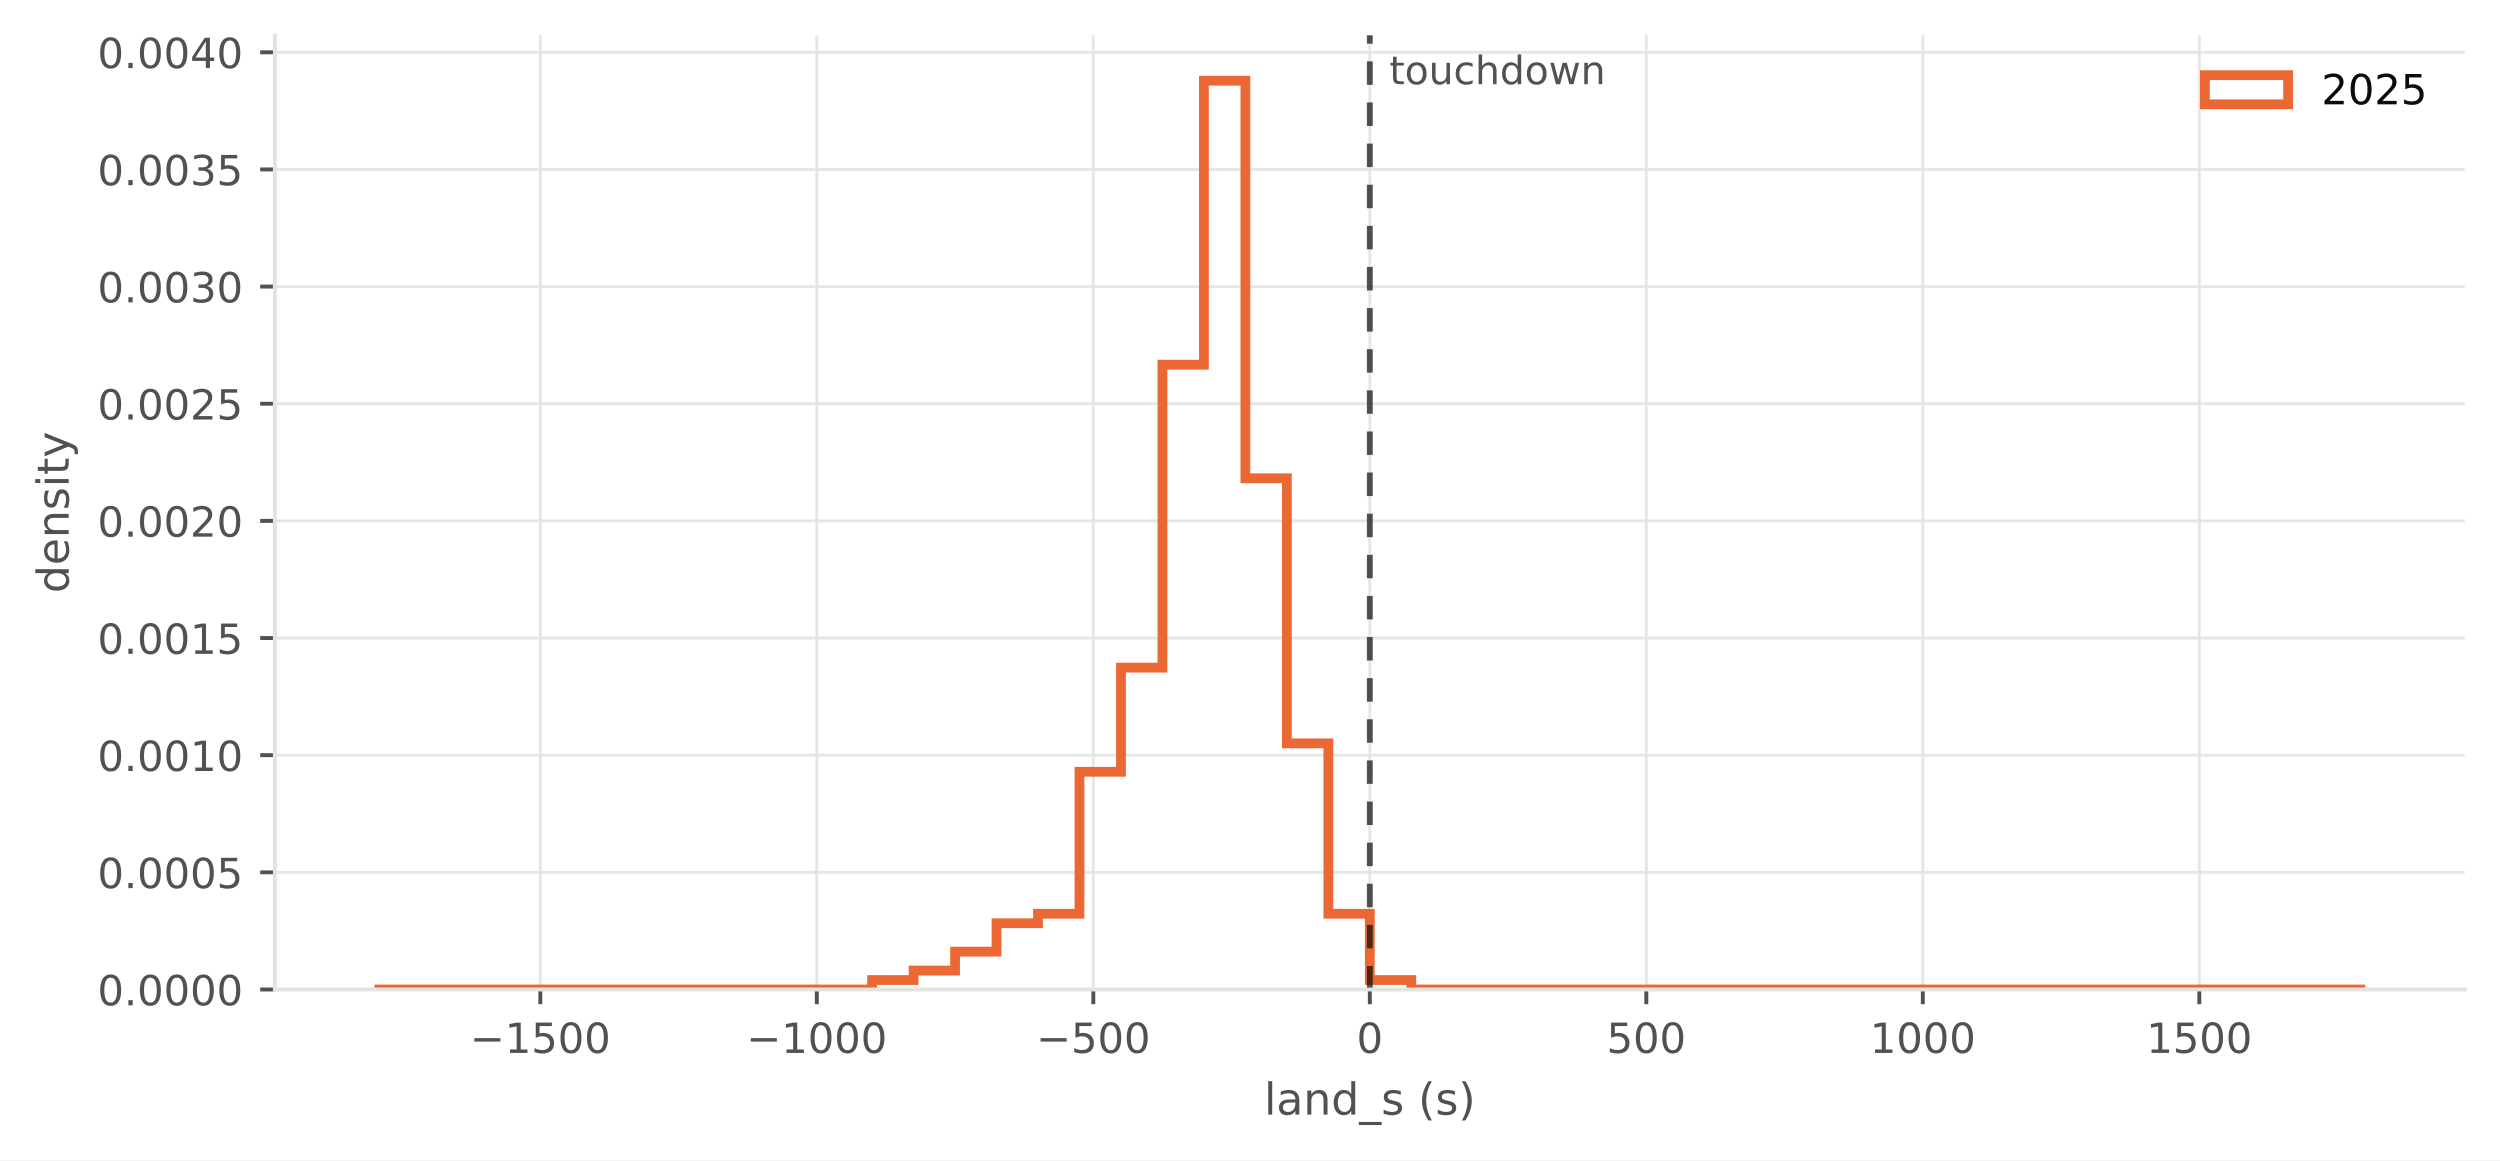
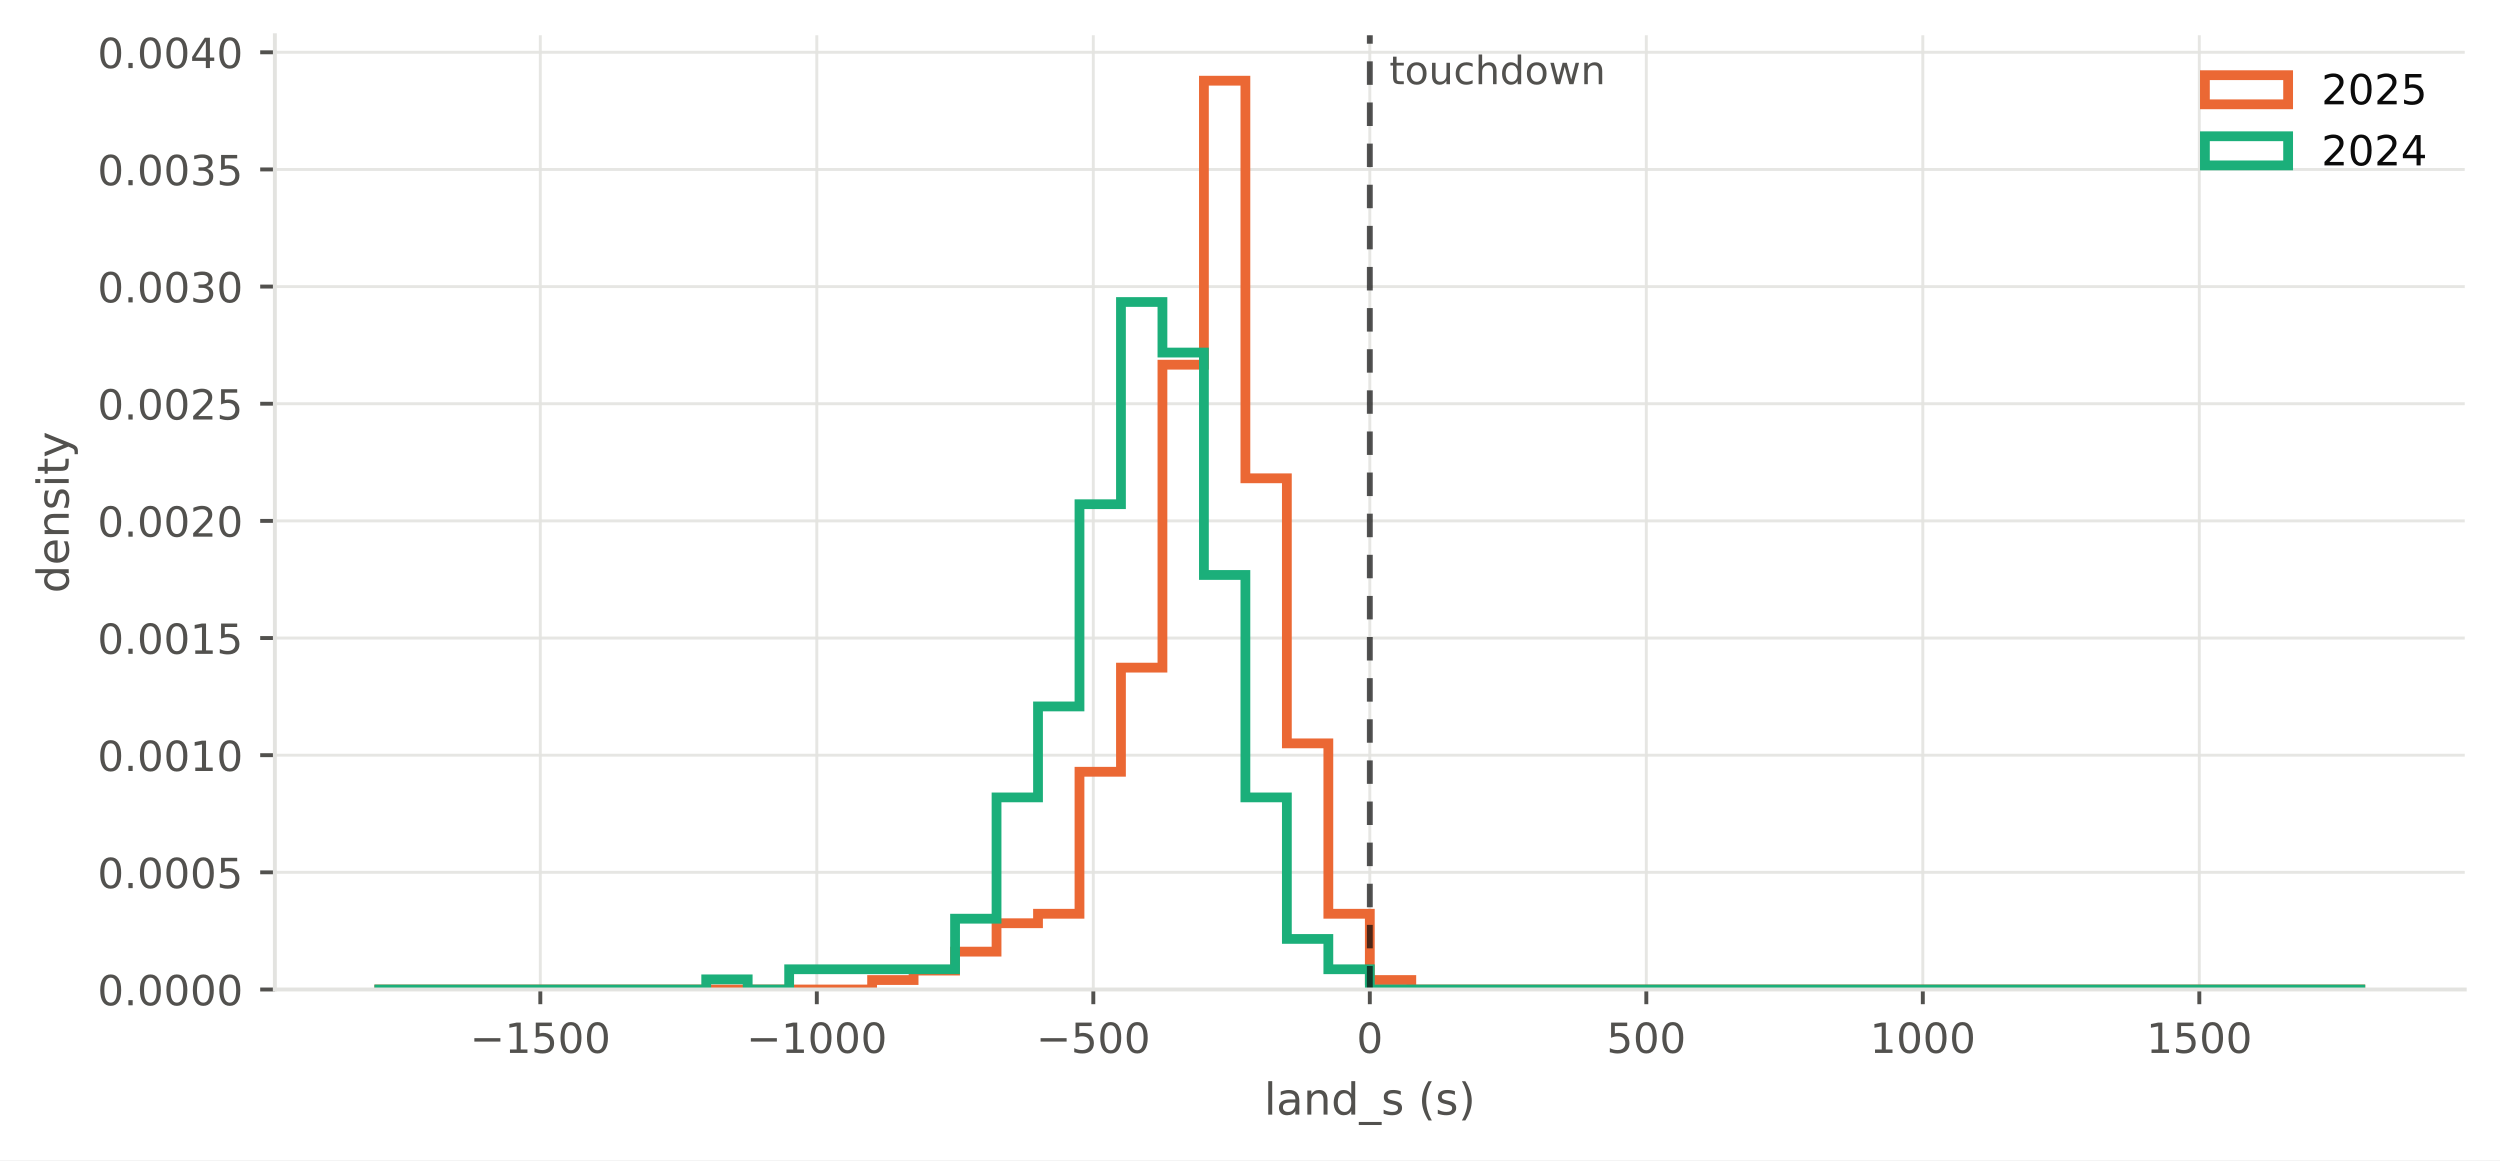
<svg xmlns="http://www.w3.org/2000/svg" xmlns:xlink="http://www.w3.org/1999/xlink" width="510.707pt" height="237.022pt" viewBox="0 0 510.707 237.022" version="1.1">
  <defs>
    <style type="text/css">*{stroke-linejoin: round; stroke-linecap: butt}</style>
  </defs>
  <g id="figure_1">
    <g id="patch_1">
      <path d="M 0 237.022  L 510.707 237.022  L 510.707 0  L 0 0  z " style="fill: #ffffff" />
    </g>
    <g id="axes_1">
      <g id="patch_2">
        <path d="M 56.152 202.135  L 503.507 202.135  L 503.507 7.2  L 56.152 7.2  z " style="fill: #ffffff" />
      </g>
      <g id="matplotlib.axis_1">
        <g id="xtick_1">
          <g id="line2d_1">
-             <path d="M 110.377 202.135  L 110.377 7.2  " clip-path="url(#pe379e1003e)" style="fill: none; stroke: #e3e3e0; stroke-opacity: 0.9; stroke-width: 0.6; stroke-linecap: square" />
+             <path d="M 110.377 202.135  L 110.377 7.2  " clip-path="url(#p8b622bf979)" style="fill: none; stroke: #e3e3e0; stroke-opacity: 0.9; stroke-width: 0.6; stroke-linecap: square" />
          </g>
          <g id="line2d_2">
            <defs>
-               <path id="m6e5c51a2f1" d="M 0 0  L 0 3  " style="stroke: #52514e; stroke-width: 0.8" />
+               <path id="m008aa90685" d="M 0 0  L 0 3  " style="stroke: #52514e; stroke-width: 0.8" />
            </defs>
            <g>
-               <use xlink:href="#m6e5c51a2f1" x="110.377" y="202.135" style="fill: #52514e; stroke: #52514e; stroke-width: 0.8" />
+               <use xlink:href="#m008aa90685" x="110.377" y="202.135" style="fill: #52514e; stroke: #52514e; stroke-width: 0.8" />
            </g>
          </g>
          <g id="text_1">
            <g style="fill: #52514e" transform="translate(95.99952 215.0939) scale(0.085 -0.085)">
              <defs>
                <path id="DejaVuSans-2212" d="M 678 2272  L 4684 2272  L 4684 1741  L 678 1741  L 678 2272  z " transform="scale(0.015625)" />
                <path id="DejaVuSans-31" d="M 794 531  L 1825 531  L 1825 4091  L 703 3866  L 703 4441  L 1819 4666  L 2450 4666  L 2450 531  L 3481 531  L 3481 0  L 794 0  L 794 531  z " transform="scale(0.015625)" />
                <path id="DejaVuSans-35" d="M 691 4666  L 3169 4666  L 3169 4134  L 1269 4134  L 1269 2991  Q 1406 3038 1543 3061  Q 1681 3084 1819 3084  Q 2600 3084 3056 2656  Q 3513 2228 3513 1497  Q 3513 744 3044 326  Q 2575 -91 1722 -91  Q 1428 -91 1123 -41  Q 819 9 494 109  L 494 744  Q 775 591 1075 516  Q 1375 441 1709 441  Q 2250 441 2565 725  Q 2881 1009 2881 1497  Q 2881 1984 2565 2268  Q 2250 2553 1709 2553  Q 1456 2553 1204 2497  Q 953 2441 691 2322  L 691 4666  z " transform="scale(0.015625)" />
                <path id="DejaVuSans-30" d="M 2034 4250  Q 1547 4250 1301 3770  Q 1056 3291 1056 2328  Q 1056 1369 1301 889  Q 1547 409 2034 409  Q 2525 409 2770 889  Q 3016 1369 3016 2328  Q 3016 3291 2770 3770  Q 2525 4250 2034 4250  z M 2034 4750  Q 2819 4750 3233 4129  Q 3647 3509 3647 2328  Q 3647 1150 3233 529  Q 2819 -91 2034 -91  Q 1250 -91 836 529  Q 422 1150 422 2328  Q 422 3509 836 4129  Q 1250 4750 2034 4750  z " transform="scale(0.015625)" />
              </defs>
              <use xlink:href="#DejaVuSans-2212" />
              <use xlink:href="#DejaVuSans-31" transform="translate(83.78906 0)" />
              <use xlink:href="#DejaVuSans-35" transform="translate(147.4121 0)" />
              <use xlink:href="#DejaVuSans-30" transform="translate(211.0352 0)" />
              <use xlink:href="#DejaVuSans-30" transform="translate(274.6582 0)" />
            </g>
          </g>
        </g>
        <g id="xtick_2">
          <g id="line2d_3">
-             <path d="M 166.861 202.135  L 166.861 7.2  " clip-path="url(#pe379e1003e)" style="fill: none; stroke: #e3e3e0; stroke-opacity: 0.9; stroke-width: 0.6; stroke-linecap: square" />
+             <path d="M 166.861 202.135  L 166.861 7.2  " clip-path="url(#p8b622bf979)" style="fill: none; stroke: #e3e3e0; stroke-opacity: 0.9; stroke-width: 0.6; stroke-linecap: square" />
          </g>
          <g id="line2d_4">
            <g>
-               <use xlink:href="#m6e5c51a2f1" x="166.861" y="202.135" style="fill: #52514e; stroke: #52514e; stroke-width: 0.8" />
+               <use xlink:href="#m008aa90685" x="166.861" y="202.135" style="fill: #52514e; stroke: #52514e; stroke-width: 0.8" />
            </g>
          </g>
          <g id="text_2">
            <g style="fill: #52514e" transform="translate(152.4837 215.0939) scale(0.085 -0.085)">
              <use xlink:href="#DejaVuSans-2212" />
              <use xlink:href="#DejaVuSans-31" transform="translate(83.78906 0)" />
              <use xlink:href="#DejaVuSans-30" transform="translate(147.4121 0)" />
              <use xlink:href="#DejaVuSans-30" transform="translate(211.0352 0)" />
              <use xlink:href="#DejaVuSans-30" transform="translate(274.6582 0)" />
            </g>
          </g>
        </g>
        <g id="xtick_3">
          <g id="line2d_5">
-             <path d="M 223.345 202.135  L 223.345 7.2  " clip-path="url(#pe379e1003e)" style="fill: none; stroke: #e3e3e0; stroke-opacity: 0.9; stroke-width: 0.6; stroke-linecap: square" />
+             <path d="M 223.345 202.135  L 223.345 7.2  " clip-path="url(#p8b622bf979)" style="fill: none; stroke: #e3e3e0; stroke-opacity: 0.9; stroke-width: 0.6; stroke-linecap: square" />
          </g>
          <g id="line2d_6">
            <g>
-               <use xlink:href="#m6e5c51a2f1" x="223.345" y="202.135" style="fill: #52514e; stroke: #52514e; stroke-width: 0.8" />
+               <use xlink:href="#m008aa90685" x="223.345" y="202.135" style="fill: #52514e; stroke: #52514e; stroke-width: 0.8" />
            </g>
          </g>
          <g id="text_3">
            <g style="fill: #52514e" transform="translate(211.6719 215.0939) scale(0.085 -0.085)">
              <use xlink:href="#DejaVuSans-2212" />
              <use xlink:href="#DejaVuSans-35" transform="translate(83.78906 0)" />
              <use xlink:href="#DejaVuSans-30" transform="translate(147.4121 0)" />
              <use xlink:href="#DejaVuSans-30" transform="translate(211.0352 0)" />
            </g>
          </g>
        </g>
        <g id="xtick_4">
          <g id="line2d_7">
-             <path d="M 279.83 202.135  L 279.83 7.2  " clip-path="url(#pe379e1003e)" style="fill: none; stroke: #e3e3e0; stroke-opacity: 0.9; stroke-width: 0.6; stroke-linecap: square" />
+             <path d="M 279.83 202.135  L 279.83 7.2  " clip-path="url(#p8b622bf979)" style="fill: none; stroke: #e3e3e0; stroke-opacity: 0.9; stroke-width: 0.6; stroke-linecap: square" />
          </g>
          <g id="line2d_8">
            <g>
-               <use xlink:href="#m6e5c51a2f1" x="279.83" y="202.135" style="fill: #52514e; stroke: #52514e; stroke-width: 0.8" />
+               <use xlink:href="#m008aa90685" x="279.83" y="202.135" style="fill: #52514e; stroke: #52514e; stroke-width: 0.8" />
            </g>
          </g>
          <g id="text_4">
            <g style="fill: #52514e" transform="translate(277.1256 215.0939) scale(0.085 -0.085)">
              <use xlink:href="#DejaVuSans-30" />
            </g>
          </g>
        </g>
        <g id="xtick_5">
          <g id="line2d_9">
-             <path d="M 336.314 202.135  L 336.314 7.2  " clip-path="url(#pe379e1003e)" style="fill: none; stroke: #e3e3e0; stroke-opacity: 0.9; stroke-width: 0.6; stroke-linecap: square" />
+             <path d="M 336.314 202.135  L 336.314 7.2  " clip-path="url(#p8b622bf979)" style="fill: none; stroke: #e3e3e0; stroke-opacity: 0.9; stroke-width: 0.6; stroke-linecap: square" />
          </g>
          <g id="line2d_10">
            <g>
-               <use xlink:href="#m6e5c51a2f1" x="336.314" y="202.135" style="fill: #52514e; stroke: #52514e; stroke-width: 0.8" />
+               <use xlink:href="#m008aa90685" x="336.314" y="202.135" style="fill: #52514e; stroke: #52514e; stroke-width: 0.8" />
            </g>
          </g>
          <g id="text_5">
            <g style="fill: #52514e" transform="translate(328.2016 215.0939) scale(0.085 -0.085)">
              <use xlink:href="#DejaVuSans-35" />
              <use xlink:href="#DejaVuSans-30" transform="translate(63.62305 0)" />
              <use xlink:href="#DejaVuSans-30" transform="translate(127.2461 0)" />
            </g>
          </g>
        </g>
        <g id="xtick_6">
          <g id="line2d_11">
-             <path d="M 392.798 202.135  L 392.798 7.2  " clip-path="url(#pe379e1003e)" style="fill: none; stroke: #e3e3e0; stroke-opacity: 0.9; stroke-width: 0.6; stroke-linecap: square" />
+             <path d="M 392.798 202.135  L 392.798 7.2  " clip-path="url(#p8b622bf979)" style="fill: none; stroke: #e3e3e0; stroke-opacity: 0.9; stroke-width: 0.6; stroke-linecap: square" />
          </g>
          <g id="line2d_12">
            <g>
-               <use xlink:href="#m6e5c51a2f1" x="392.798" y="202.135" style="fill: #52514e; stroke: #52514e; stroke-width: 0.8" />
+               <use xlink:href="#m008aa90685" x="392.798" y="202.135" style="fill: #52514e; stroke: #52514e; stroke-width: 0.8" />
            </g>
          </g>
          <g id="text_6">
            <g style="fill: #52514e" transform="translate(381.9817 215.0939) scale(0.085 -0.085)">
              <use xlink:href="#DejaVuSans-31" />
              <use xlink:href="#DejaVuSans-30" transform="translate(63.62305 0)" />
              <use xlink:href="#DejaVuSans-30" transform="translate(127.2461 0)" />
              <use xlink:href="#DejaVuSans-30" transform="translate(190.8691 0)" />
            </g>
          </g>
        </g>
        <g id="xtick_7">
          <g id="line2d_13">
-             <path d="M 449.282 202.135  L 449.282 7.2  " clip-path="url(#pe379e1003e)" style="fill: none; stroke: #e3e3e0; stroke-opacity: 0.9; stroke-width: 0.6; stroke-linecap: square" />
+             <path d="M 449.282 202.135  L 449.282 7.2  " clip-path="url(#p8b622bf979)" style="fill: none; stroke: #e3e3e0; stroke-opacity: 0.9; stroke-width: 0.6; stroke-linecap: square" />
          </g>
          <g id="line2d_14">
            <g>
-               <use xlink:href="#m6e5c51a2f1" x="449.282" y="202.135" style="fill: #52514e; stroke: #52514e; stroke-width: 0.8" />
+               <use xlink:href="#m008aa90685" x="449.282" y="202.135" style="fill: #52514e; stroke: #52514e; stroke-width: 0.8" />
            </g>
          </g>
          <g id="text_7">
            <g style="fill: #52514e" transform="translate(438.4658 215.0939) scale(0.085 -0.085)">
              <use xlink:href="#DejaVuSans-31" />
              <use xlink:href="#DejaVuSans-35" transform="translate(63.62305 0)" />
              <use xlink:href="#DejaVuSans-30" transform="translate(127.2461 0)" />
              <use xlink:href="#DejaVuSans-30" transform="translate(190.8691 0)" />
            </g>
          </g>
        </g>
        <g id="text_8">
          <g style="fill: #52514e" transform="translate(258.2331 227.7002) scale(0.09 -0.09)">
            <defs>
              <path id="DejaVuSans-6c" d="M 603 4863  L 1178 4863  L 1178 0  L 603 0  L 603 4863  z " transform="scale(0.015625)" />
              <path id="DejaVuSans-61" d="M 2194 1759  Q 1497 1759 1228 1600  Q 959 1441 959 1056  Q 959 750 1161 570  Q 1363 391 1709 391  Q 2188 391 2477 730  Q 2766 1069 2766 1631  L 2766 1759  L 2194 1759  z M 3341 1997  L 3341 0  L 2766 0  L 2766 531  Q 2569 213 2275 61  Q 1981 -91 1556 -91  Q 1019 -91 701 211  Q 384 513 384 1019  Q 384 1609 779 1909  Q 1175 2209 1959 2209  L 2766 2209  L 2766 2266  Q 2766 2663 2505 2880  Q 2244 3097 1772 3097  Q 1472 3097 1187 3025  Q 903 2953 641 2809  L 641 3341  Q 956 3463 1253 3523  Q 1550 3584 1831 3584  Q 2591 3584 2966 3190  Q 3341 2797 3341 1997  z " transform="scale(0.015625)" />
              <path id="DejaVuSans-6e" d="M 3513 2113  L 3513 0  L 2938 0  L 2938 2094  Q 2938 2591 2744 2837  Q 2550 3084 2163 3084  Q 1697 3084 1428 2787  Q 1159 2491 1159 1978  L 1159 0  L 581 0  L 581 3500  L 1159 3500  L 1159 2956  Q 1366 3272 1645 3428  Q 1925 3584 2291 3584  Q 2894 3584 3203 3211  Q 3513 2838 3513 2113  z " transform="scale(0.015625)" />
              <path id="DejaVuSans-64" d="M 2906 2969  L 2906 4863  L 3481 4863  L 3481 0  L 2906 0  L 2906 525  Q 2725 213 2448 61  Q 2172 -91 1784 -91  Q 1150 -91 751 415  Q 353 922 353 1747  Q 353 2572 751 3078  Q 1150 3584 1784 3584  Q 2172 3584 2448 3432  Q 2725 3281 2906 2969  z M 947 1747  Q 947 1113 1208 752  Q 1469 391 1925 391  Q 2381 391 2643 752  Q 2906 1113 2906 1747  Q 2906 2381 2643 2742  Q 2381 3103 1925 3103  Q 1469 3103 1208 2742  Q 947 2381 947 1747  z " transform="scale(0.015625)" />
              <path id="DejaVuSans-5f" d="M 3263 -1063  L 3263 -1509  L -63 -1509  L -63 -1063  L 3263 -1063  z " transform="scale(0.015625)" />
              <path id="DejaVuSans-73" d="M 2834 3397  L 2834 2853  Q 2591 2978 2328 3040  Q 2066 3103 1784 3103  Q 1356 3103 1142 2972  Q 928 2841 928 2578  Q 928 2378 1081 2264  Q 1234 2150 1697 2047  L 1894 2003  Q 2506 1872 2764 1633  Q 3022 1394 3022 966  Q 3022 478 2636 193  Q 2250 -91 1575 -91  Q 1294 -91 989 -36  Q 684 19 347 128  L 347 722  Q 666 556 975 473  Q 1284 391 1588 391  Q 1994 391 2212 530  Q 2431 669 2431 922  Q 2431 1156 2273 1281  Q 2116 1406 1581 1522  L 1381 1569  Q 847 1681 609 1914  Q 372 2147 372 2553  Q 372 3047 722 3315  Q 1072 3584 1716 3584  Q 2034 3584 2315 3537  Q 2597 3491 2834 3397  z " transform="scale(0.015625)" />
              <path id="DejaVuSans-20" transform="scale(0.015625)" />
              <path id="DejaVuSans-28" d="M 1984 4856  Q 1566 4138 1362 3434  Q 1159 2731 1159 2009  Q 1159 1288 1364 580  Q 1569 -128 1984 -844  L 1484 -844  Q 1016 -109 783 600  Q 550 1309 550 2009  Q 550 2706 781 3412  Q 1013 4119 1484 4856  L 1984 4856  z " transform="scale(0.015625)" />
              <path id="DejaVuSans-29" d="M 513 4856  L 1013 4856  Q 1481 4119 1714 3412  Q 1947 2706 1947 2009  Q 1947 1309 1714 600  Q 1481 -109 1013 -844  L 513 -844  Q 928 -128 1133 580  Q 1338 1288 1338 2009  Q 1338 2731 1133 3434  Q 928 4138 513 4856  z " transform="scale(0.015625)" />
            </defs>
            <use xlink:href="#DejaVuSans-6c" />
            <use xlink:href="#DejaVuSans-61" transform="translate(27.7832 0)" />
            <use xlink:href="#DejaVuSans-6e" transform="translate(89.0625 0)" />
            <use xlink:href="#DejaVuSans-64" transform="translate(152.4414 0)" />
            <use xlink:href="#DejaVuSans-5f" transform="translate(215.918 0)" />
            <use xlink:href="#DejaVuSans-73" transform="translate(265.918 0)" />
            <use xlink:href="#DejaVuSans-20" transform="translate(318.0176 0)" />
            <use xlink:href="#DejaVuSans-28" transform="translate(349.8047 0)" />
            <use xlink:href="#DejaVuSans-73" transform="translate(388.8184 0)" />
            <use xlink:href="#DejaVuSans-29" transform="translate(440.918 0)" />
          </g>
        </g>
      </g>
      <g id="matplotlib.axis_2">
        <g id="ytick_1">
          <g id="line2d_15">
-             <path d="M 56.152 202.135  L 503.507 202.135  " clip-path="url(#pe379e1003e)" style="fill: none; stroke: #e3e3e0; stroke-opacity: 0.9; stroke-width: 0.6; stroke-linecap: square" />
+             <path d="M 56.152 202.135  L 503.507 202.135  " clip-path="url(#p8b622bf979)" style="fill: none; stroke: #e3e3e0; stroke-opacity: 0.9; stroke-width: 0.6; stroke-linecap: square" />
          </g>
          <g id="line2d_16">
            <defs>
-               <path id="m7933f1da5f" d="M 0 0  L -3 0  " style="stroke: #52514e; stroke-width: 0.8" />
+               <path id="mcdf0b41e99" d="M 0 0  L -3 0  " style="stroke: #52514e; stroke-width: 0.8" />
            </defs>
            <g>
-               <use xlink:href="#m7933f1da5f" x="56.152" y="202.135" style="fill: #52514e; stroke: #52514e; stroke-width: 0.8" />
+               <use xlink:href="#mcdf0b41e99" x="56.152" y="202.135" style="fill: #52514e; stroke: #52514e; stroke-width: 0.8" />
            </g>
          </g>
          <g id="text_9">
            <g style="fill: #52514e" transform="translate(19.91031 205.3646) scale(0.085 -0.085)">
              <defs>
                <path id="DejaVuSans-2e" d="M 684 794  L 1344 794  L 1344 0  L 684 0  L 684 794  z " transform="scale(0.015625)" />
              </defs>
              <use xlink:href="#DejaVuSans-30" />
              <use xlink:href="#DejaVuSans-2e" transform="translate(63.62305 0)" />
              <use xlink:href="#DejaVuSans-30" transform="translate(95.41016 0)" />
              <use xlink:href="#DejaVuSans-30" transform="translate(159.0332 0)" />
              <use xlink:href="#DejaVuSans-30" transform="translate(222.6562 0)" />
              <use xlink:href="#DejaVuSans-30" transform="translate(286.2793 0)" />
            </g>
          </g>
        </g>
        <g id="ytick_2">
          <g id="line2d_17">
-             <path d="M 56.152 178.203  L 503.507 178.203  " clip-path="url(#pe379e1003e)" style="fill: none; stroke: #e3e3e0; stroke-opacity: 0.9; stroke-width: 0.6; stroke-linecap: square" />
+             <path d="M 56.152 178.203  L 503.507 178.203  " clip-path="url(#p8b622bf979)" style="fill: none; stroke: #e3e3e0; stroke-opacity: 0.9; stroke-width: 0.6; stroke-linecap: square" />
          </g>
          <g id="line2d_18">
            <g>
-               <use xlink:href="#m7933f1da5f" x="56.152" y="178.203" style="fill: #52514e; stroke: #52514e; stroke-width: 0.8" />
+               <use xlink:href="#mcdf0b41e99" x="56.152" y="178.203" style="fill: #52514e; stroke: #52514e; stroke-width: 0.8" />
            </g>
          </g>
          <g id="text_10">
            <g style="fill: #52514e" transform="translate(19.91031 181.4328) scale(0.085 -0.085)">
              <use xlink:href="#DejaVuSans-30" />
              <use xlink:href="#DejaVuSans-2e" transform="translate(63.62305 0)" />
              <use xlink:href="#DejaVuSans-30" transform="translate(95.41016 0)" />
              <use xlink:href="#DejaVuSans-30" transform="translate(159.0332 0)" />
              <use xlink:href="#DejaVuSans-30" transform="translate(222.6562 0)" />
              <use xlink:href="#DejaVuSans-35" transform="translate(286.2793 0)" />
            </g>
          </g>
        </g>
        <g id="ytick_3">
          <g id="line2d_19">
-             <path d="M 56.152 154.272  L 503.507 154.272  " clip-path="url(#pe379e1003e)" style="fill: none; stroke: #e3e3e0; stroke-opacity: 0.9; stroke-width: 0.6; stroke-linecap: square" />
+             <path d="M 56.152 154.272  L 503.507 154.272  " clip-path="url(#p8b622bf979)" style="fill: none; stroke: #e3e3e0; stroke-opacity: 0.9; stroke-width: 0.6; stroke-linecap: square" />
          </g>
          <g id="line2d_20">
            <g>
-               <use xlink:href="#m7933f1da5f" x="56.152" y="154.272" style="fill: #52514e; stroke: #52514e; stroke-width: 0.8" />
+               <use xlink:href="#mcdf0b41e99" x="56.152" y="154.272" style="fill: #52514e; stroke: #52514e; stroke-width: 0.8" />
            </g>
          </g>
          <g id="text_11">
            <g style="fill: #52514e" transform="translate(19.91031 157.501) scale(0.085 -0.085)">
              <use xlink:href="#DejaVuSans-30" />
              <use xlink:href="#DejaVuSans-2e" transform="translate(63.62305 0)" />
              <use xlink:href="#DejaVuSans-30" transform="translate(95.41016 0)" />
              <use xlink:href="#DejaVuSans-30" transform="translate(159.0332 0)" />
              <use xlink:href="#DejaVuSans-31" transform="translate(222.6562 0)" />
              <use xlink:href="#DejaVuSans-30" transform="translate(286.2793 0)" />
            </g>
          </g>
        </g>
        <g id="ytick_4">
          <g id="line2d_21">
-             <path d="M 56.152 130.34  L 503.507 130.34  " clip-path="url(#pe379e1003e)" style="fill: none; stroke: #e3e3e0; stroke-opacity: 0.9; stroke-width: 0.6; stroke-linecap: square" />
+             <path d="M 56.152 130.34  L 503.507 130.34  " clip-path="url(#p8b622bf979)" style="fill: none; stroke: #e3e3e0; stroke-opacity: 0.9; stroke-width: 0.6; stroke-linecap: square" />
          </g>
          <g id="line2d_22">
            <g>
-               <use xlink:href="#m7933f1da5f" x="56.152" y="130.34" style="fill: #52514e; stroke: #52514e; stroke-width: 0.8" />
+               <use xlink:href="#mcdf0b41e99" x="56.152" y="130.34" style="fill: #52514e; stroke: #52514e; stroke-width: 0.8" />
            </g>
          </g>
          <g id="text_12">
            <g style="fill: #52514e" transform="translate(19.91031 133.5692) scale(0.085 -0.085)">
              <use xlink:href="#DejaVuSans-30" />
              <use xlink:href="#DejaVuSans-2e" transform="translate(63.62305 0)" />
              <use xlink:href="#DejaVuSans-30" transform="translate(95.41016 0)" />
              <use xlink:href="#DejaVuSans-30" transform="translate(159.0332 0)" />
              <use xlink:href="#DejaVuSans-31" transform="translate(222.6562 0)" />
              <use xlink:href="#DejaVuSans-35" transform="translate(286.2793 0)" />
            </g>
          </g>
        </g>
        <g id="ytick_5">
          <g id="line2d_23">
-             <path d="M 56.152 106.408  L 503.507 106.408  " clip-path="url(#pe379e1003e)" style="fill: none; stroke: #e3e3e0; stroke-opacity: 0.9; stroke-width: 0.6; stroke-linecap: square" />
+             <path d="M 56.152 106.408  L 503.507 106.408  " clip-path="url(#p8b622bf979)" style="fill: none; stroke: #e3e3e0; stroke-opacity: 0.9; stroke-width: 0.6; stroke-linecap: square" />
          </g>
          <g id="line2d_24">
            <g>
-               <use xlink:href="#m7933f1da5f" x="56.152" y="106.408" style="fill: #52514e; stroke: #52514e; stroke-width: 0.8" />
+               <use xlink:href="#mcdf0b41e99" x="56.152" y="106.408" style="fill: #52514e; stroke: #52514e; stroke-width: 0.8" />
            </g>
          </g>
          <g id="text_13">
            <g style="fill: #52514e" transform="translate(19.91031 109.6374) scale(0.085 -0.085)">
              <defs>
                <path id="DejaVuSans-32" d="M 1228 531  L 3431 531  L 3431 0  L 469 0  L 469 531  Q 828 903 1448 1529  Q 2069 2156 2228 2338  Q 2531 2678 2651 2914  Q 2772 3150 2772 3378  Q 2772 3750 2511 3984  Q 2250 4219 1831 4219  Q 1534 4219 1204 4116  Q 875 4013 500 3803  L 500 4441  Q 881 4594 1212 4672  Q 1544 4750 1819 4750  Q 2544 4750 2975 4387  Q 3406 4025 3406 3419  Q 3406 3131 3298 2873  Q 3191 2616 2906 2266  Q 2828 2175 2409 1742  Q 1991 1309 1228 531  z " transform="scale(0.015625)" />
              </defs>
              <use xlink:href="#DejaVuSans-30" />
              <use xlink:href="#DejaVuSans-2e" transform="translate(63.62305 0)" />
              <use xlink:href="#DejaVuSans-30" transform="translate(95.41016 0)" />
              <use xlink:href="#DejaVuSans-30" transform="translate(159.0332 0)" />
              <use xlink:href="#DejaVuSans-32" transform="translate(222.6562 0)" />
              <use xlink:href="#DejaVuSans-30" transform="translate(286.2793 0)" />
            </g>
          </g>
        </g>
        <g id="ytick_6">
          <g id="line2d_25">
-             <path d="M 56.152 82.476  L 503.507 82.476  " clip-path="url(#pe379e1003e)" style="fill: none; stroke: #e3e3e0; stroke-opacity: 0.9; stroke-width: 0.6; stroke-linecap: square" />
+             <path d="M 56.152 82.476  L 503.507 82.476  " clip-path="url(#p8b622bf979)" style="fill: none; stroke: #e3e3e0; stroke-opacity: 0.9; stroke-width: 0.6; stroke-linecap: square" />
          </g>
          <g id="line2d_26">
            <g>
-               <use xlink:href="#m7933f1da5f" x="56.152" y="82.476" style="fill: #52514e; stroke: #52514e; stroke-width: 0.8" />
+               <use xlink:href="#mcdf0b41e99" x="56.152" y="82.476" style="fill: #52514e; stroke: #52514e; stroke-width: 0.8" />
            </g>
          </g>
          <g id="text_14">
            <g style="fill: #52514e" transform="translate(19.91031 85.70566) scale(0.085 -0.085)">
              <use xlink:href="#DejaVuSans-30" />
              <use xlink:href="#DejaVuSans-2e" transform="translate(63.62305 0)" />
              <use xlink:href="#DejaVuSans-30" transform="translate(95.41016 0)" />
              <use xlink:href="#DejaVuSans-30" transform="translate(159.0332 0)" />
              <use xlink:href="#DejaVuSans-32" transform="translate(222.6562 0)" />
              <use xlink:href="#DejaVuSans-35" transform="translate(286.2793 0)" />
            </g>
          </g>
        </g>
        <g id="ytick_7">
          <g id="line2d_27">
-             <path d="M 56.152 58.545  L 503.507 58.545  " clip-path="url(#pe379e1003e)" style="fill: none; stroke: #e3e3e0; stroke-opacity: 0.9; stroke-width: 0.6; stroke-linecap: square" />
+             <path d="M 56.152 58.545  L 503.507 58.545  " clip-path="url(#p8b622bf979)" style="fill: none; stroke: #e3e3e0; stroke-opacity: 0.9; stroke-width: 0.6; stroke-linecap: square" />
          </g>
          <g id="line2d_28">
            <g>
-               <use xlink:href="#m7933f1da5f" x="56.152" y="58.545" style="fill: #52514e; stroke: #52514e; stroke-width: 0.8" />
+               <use xlink:href="#mcdf0b41e99" x="56.152" y="58.545" style="fill: #52514e; stroke: #52514e; stroke-width: 0.8" />
            </g>
          </g>
          <g id="text_15">
            <g style="fill: #52514e" transform="translate(19.91031 61.77388) scale(0.085 -0.085)">
              <defs>
                <path id="DejaVuSans-33" d="M 2597 2516  Q 3050 2419 3304 2112  Q 3559 1806 3559 1356  Q 3559 666 3084 287  Q 2609 -91 1734 -91  Q 1441 -91 1130 -33  Q 819 25 488 141  L 488 750  Q 750 597 1062 519  Q 1375 441 1716 441  Q 2309 441 2620 675  Q 2931 909 2931 1356  Q 2931 1769 2642 2001  Q 2353 2234 1838 2234  L 1294 2234  L 1294 2753  L 1863 2753  Q 2328 2753 2575 2939  Q 2822 3125 2822 3475  Q 2822 3834 2567 4026  Q 2313 4219 1838 4219  Q 1578 4219 1281 4162  Q 984 4106 628 3988  L 628 4550  Q 988 4650 1302 4700  Q 1616 4750 1894 4750  Q 2613 4750 3031 4423  Q 3450 4097 3450 3541  Q 3450 3153 3228 2886  Q 3006 2619 2597 2516  z " transform="scale(0.015625)" />
              </defs>
              <use xlink:href="#DejaVuSans-30" />
              <use xlink:href="#DejaVuSans-2e" transform="translate(63.62305 0)" />
              <use xlink:href="#DejaVuSans-30" transform="translate(95.41016 0)" />
              <use xlink:href="#DejaVuSans-30" transform="translate(159.0332 0)" />
              <use xlink:href="#DejaVuSans-33" transform="translate(222.6562 0)" />
              <use xlink:href="#DejaVuSans-30" transform="translate(286.2793 0)" />
            </g>
          </g>
        </g>
        <g id="ytick_8">
          <g id="line2d_29">
-             <path d="M 56.152 34.613  L 503.507 34.613  " clip-path="url(#pe379e1003e)" style="fill: none; stroke: #e3e3e0; stroke-opacity: 0.9; stroke-width: 0.6; stroke-linecap: square" />
+             <path d="M 56.152 34.613  L 503.507 34.613  " clip-path="url(#p8b622bf979)" style="fill: none; stroke: #e3e3e0; stroke-opacity: 0.9; stroke-width: 0.6; stroke-linecap: square" />
          </g>
          <g id="line2d_30">
            <g>
-               <use xlink:href="#m7933f1da5f" x="56.152" y="34.613" style="fill: #52514e; stroke: #52514e; stroke-width: 0.8" />
+               <use xlink:href="#mcdf0b41e99" x="56.152" y="34.613" style="fill: #52514e; stroke: #52514e; stroke-width: 0.8" />
            </g>
          </g>
          <g id="text_16">
            <g style="fill: #52514e" transform="translate(19.91031 37.8421) scale(0.085 -0.085)">
              <use xlink:href="#DejaVuSans-30" />
              <use xlink:href="#DejaVuSans-2e" transform="translate(63.62305 0)" />
              <use xlink:href="#DejaVuSans-30" transform="translate(95.41016 0)" />
              <use xlink:href="#DejaVuSans-30" transform="translate(159.0332 0)" />
              <use xlink:href="#DejaVuSans-33" transform="translate(222.6562 0)" />
              <use xlink:href="#DejaVuSans-35" transform="translate(286.2793 0)" />
            </g>
          </g>
        </g>
        <g id="ytick_9">
          <g id="line2d_31">
-             <path d="M 56.152 10.681  L 503.507 10.681  " clip-path="url(#pe379e1003e)" style="fill: none; stroke: #e3e3e0; stroke-opacity: 0.9; stroke-width: 0.6; stroke-linecap: square" />
+             <path d="M 56.152 10.681  L 503.507 10.681  " clip-path="url(#p8b622bf979)" style="fill: none; stroke: #e3e3e0; stroke-opacity: 0.9; stroke-width: 0.6; stroke-linecap: square" />
          </g>
          <g id="line2d_32">
            <g>
-               <use xlink:href="#m7933f1da5f" x="56.152" y="10.681" style="fill: #52514e; stroke: #52514e; stroke-width: 0.8" />
+               <use xlink:href="#mcdf0b41e99" x="56.152" y="10.681" style="fill: #52514e; stroke: #52514e; stroke-width: 0.8" />
            </g>
          </g>
          <g id="text_17">
            <g style="fill: #52514e" transform="translate(19.91031 13.91032) scale(0.085 -0.085)">
              <defs>
                <path id="DejaVuSans-34" d="M 2419 4116  L 825 1625  L 2419 1625  L 2419 4116  z M 2253 4666  L 3047 4666  L 3047 1625  L 3713 1625  L 3713 1100  L 3047 1100  L 3047 0  L 2419 0  L 2419 1100  L 313 1100  L 313 1709  L 2253 4666  z " transform="scale(0.015625)" />
              </defs>
              <use xlink:href="#DejaVuSans-30" />
              <use xlink:href="#DejaVuSans-2e" transform="translate(63.62305 0)" />
              <use xlink:href="#DejaVuSans-30" transform="translate(95.41016 0)" />
              <use xlink:href="#DejaVuSans-30" transform="translate(159.0332 0)" />
              <use xlink:href="#DejaVuSans-34" transform="translate(222.6562 0)" />
              <use xlink:href="#DejaVuSans-30" transform="translate(286.2793 0)" />
            </g>
          </g>
        </g>
        <g id="text_18">
          <g style="fill: #52514e" transform="translate(14.03859 121.1671) rotate(-90) scale(0.09 -0.09)">
            <defs>
              <path id="DejaVuSans-65" d="M 3597 1894  L 3597 1613  L 953 1613  Q 991 1019 1311 708  Q 1631 397 2203 397  Q 2534 397 2845 478  Q 3156 559 3463 722  L 3463 178  Q 3153 47 2828 -22  Q 2503 -91 2169 -91  Q 1331 -91 842 396  Q 353 884 353 1716  Q 353 2575 817 3079  Q 1281 3584 2069 3584  Q 2775 3584 3186 3129  Q 3597 2675 3597 1894  z M 3022 2063  Q 3016 2534 2758 2815  Q 2500 3097 2075 3097  Q 1594 3097 1305 2825  Q 1016 2553 972 2059  L 3022 2063  z " transform="scale(0.015625)" />
              <path id="DejaVuSans-69" d="M 603 3500  L 1178 3500  L 1178 0  L 603 0  L 603 3500  z M 603 4863  L 1178 4863  L 1178 4134  L 603 4134  L 603 4863  z " transform="scale(0.015625)" />
              <path id="DejaVuSans-74" d="M 1172 4494  L 1172 3500  L 2356 3500  L 2356 3053  L 1172 3053  L 1172 1153  Q 1172 725 1289 603  Q 1406 481 1766 481  L 2356 481  L 2356 0  L 1766 0  Q 1100 0 847 248  Q 594 497 594 1153  L 594 3053  L 172 3053  L 172 3500  L 594 3500  L 594 4494  L 1172 4494  z " transform="scale(0.015625)" />
              <path id="DejaVuSans-79" d="M 2059 -325  Q 1816 -950 1584 -1140  Q 1353 -1331 966 -1331  L 506 -1331  L 506 -850  L 844 -850  Q 1081 -850 1212 -737  Q 1344 -625 1503 -206  L 1606 56  L 191 3500  L 800 3500  L 1894 763  L 2988 3500  L 3597 3500  L 2059 -325  z " transform="scale(0.015625)" />
            </defs>
            <use xlink:href="#DejaVuSans-64" />
            <use xlink:href="#DejaVuSans-65" transform="translate(63.47656 0)" />
            <use xlink:href="#DejaVuSans-6e" transform="translate(125 0)" />
            <use xlink:href="#DejaVuSans-73" transform="translate(188.3789 0)" />
            <use xlink:href="#DejaVuSans-69" transform="translate(240.4785 0)" />
            <use xlink:href="#DejaVuSans-74" transform="translate(268.2617 0)" />
            <use xlink:href="#DejaVuSans-79" transform="translate(307.4707 0)" />
          </g>
        </g>
      </g>
      <g id="patch_3">
-         <path d="M 76.487 202.135  L 76.487 202.135  L 84.959 202.135  L 84.959 202.135  L 93.432 202.135  L 93.432 202.135  L 101.905 202.135  L 101.905 202.135  L 110.377 202.135  L 110.377 202.135  L 118.85 202.135  L 118.85 202.135  L 127.322 202.135  L 127.322 202.135  L 135.795 202.135  L 135.795 202.135  L 144.268 202.135  L 144.268 202.135  L 152.74 202.135  L 152.74 202.135  L 161.213 202.135  L 161.213 202.135  L 169.686 202.135  L 169.686 202.135  L 178.158 202.135  L 178.158 200.201  L 186.631 200.201  L 186.631 198.267  L 195.103 198.267  L 195.103 194.4  L 203.576 194.4  L 203.576 188.598  L 212.049 188.598  L 212.049 186.664  L 220.521 186.664  L 220.521 157.656  L 228.994 157.656  L 228.994 136.383  L 237.466 136.383  L 237.466 74.499  L 245.939 74.499  L 245.939 16.483  L 254.412 16.483  L 254.412 97.706  L 262.884 97.706  L 262.884 151.854  L 271.357 151.854  L 271.357 186.664  L 279.83 186.664  L 279.83 200.201  L 288.302 200.201  L 288.302 202.135  L 296.775 202.135  L 296.775 202.135  L 305.247 202.135  L 305.247 202.135  L 313.72 202.135  L 313.72 202.135  L 322.193 202.135  L 322.193 202.135  L 330.665 202.135  L 330.665 202.135  L 339.138 202.135  L 339.138 202.135  L 347.611 202.135  L 347.611 202.135  L 356.083 202.135  L 356.083 202.135  L 364.556 202.135  L 364.556 202.135  L 373.028 202.135  L 373.028 202.135  L 381.501 202.135  L 381.501 202.135  L 389.974 202.135  L 389.974 202.135  L 398.446 202.135  L 398.446 202.135  L 406.919 202.135  L 406.919 202.135  L 415.392 202.135  L 415.392 202.135  L 423.864 202.135  L 423.864 202.135  L 432.337 202.135  L 432.337 202.135  L 440.809 202.135  L 440.809 202.135  L 449.282 202.135  L 449.282 202.135  L 457.755 202.135  L 457.755 202.135  L 466.227 202.135  L 466.227 202.135  L 474.7 202.135  L 474.7 202.135  L 483.173 202.135  L 483.173 202.135  " clip-path="url(#pe379e1003e)" style="fill: none; stroke: #eb6834; stroke-width: 2; stroke-linejoin: miter" />
+         <path d="M 76.487 202.135  L 76.487 202.135  L 84.959 202.135  L 84.959 202.135  L 93.432 202.135  L 93.432 202.135  L 101.905 202.135  L 101.905 202.135  L 110.377 202.135  L 110.377 202.135  L 118.85 202.135  L 118.85 202.135  L 127.322 202.135  L 127.322 202.135  L 135.795 202.135  L 135.795 202.135  L 144.268 202.135  L 144.268 202.135  L 152.74 202.135  L 152.74 202.135  L 161.213 202.135  L 161.213 202.135  L 169.686 202.135  L 169.686 202.135  L 178.158 202.135  L 178.158 200.201  L 186.631 200.201  L 186.631 198.267  L 195.103 198.267  L 195.103 194.4  L 203.576 194.4  L 203.576 188.598  L 212.049 188.598  L 212.049 186.664  L 220.521 186.664  L 220.521 157.656  L 228.994 157.656  L 228.994 136.383  L 237.466 136.383  L 237.466 74.499  L 245.939 74.499  L 245.939 16.483  L 254.412 16.483  L 254.412 97.706  L 262.884 97.706  L 262.884 151.854  L 271.357 151.854  L 271.357 186.664  L 279.83 186.664  L 279.83 200.201  L 288.302 200.201  L 288.302 202.135  L 296.775 202.135  L 296.775 202.135  L 305.247 202.135  L 305.247 202.135  L 313.72 202.135  L 313.72 202.135  L 322.193 202.135  L 322.193 202.135  L 330.665 202.135  L 330.665 202.135  L 339.138 202.135  L 339.138 202.135  L 347.611 202.135  L 347.611 202.135  L 356.083 202.135  L 356.083 202.135  L 364.556 202.135  L 364.556 202.135  L 373.028 202.135  L 373.028 202.135  L 381.501 202.135  L 381.501 202.135  L 389.974 202.135  L 389.974 202.135  L 398.446 202.135  L 398.446 202.135  L 406.919 202.135  L 406.919 202.135  L 415.392 202.135  L 415.392 202.135  L 423.864 202.135  L 423.864 202.135  L 432.337 202.135  L 432.337 202.135  L 440.809 202.135  L 440.809 202.135  L 449.282 202.135  L 449.282 202.135  L 457.755 202.135  L 457.755 202.135  L 466.227 202.135  L 466.227 202.135  L 474.7 202.135  L 474.7 202.135  L 483.173 202.135  L 483.173 202.135  " clip-path="url(#p8b622bf979)" style="fill: none; stroke: #eb6834; stroke-width: 2; stroke-linejoin: miter" />
+       </g>
+       <g id="patch_4">
+         <path d="M 76.487 202.135  L 76.487 202.135  L 84.959 202.135  L 84.959 202.135  L 93.432 202.135  L 93.432 202.135  L 101.905 202.135  L 101.905 202.135  L 110.377 202.135  L 110.377 202.135  L 118.85 202.135  L 118.85 202.135  L 127.322 202.135  L 127.322 202.135  L 135.795 202.135  L 135.795 202.135  L 144.268 202.135  L 144.268 200.07  L 152.74 200.07  L 152.74 202.135  L 161.213 202.135  L 161.213 198.005  L 169.686 198.005  L 169.686 198.005  L 178.158 198.005  L 178.158 198.005  L 186.631 198.005  L 186.631 198.005  L 195.103 198.005  L 195.103 187.678  L 203.576 187.678  L 203.576 162.894  L 212.049 162.894  L 212.049 144.307  L 220.521 144.307  L 220.521 103  L 228.994 103  L 228.994 61.694  L 237.466 61.694  L 237.466 72.021  L 245.939 72.021  L 245.939 117.458  L 254.412 117.458  L 254.412 162.894  L 262.884 162.894  L 262.884 191.809  L 271.357 191.809  L 271.357 198.005  L 279.83 198.005  L 279.83 202.135  L 288.302 202.135  L 288.302 202.135  L 296.775 202.135  L 296.775 202.135  L 305.247 202.135  L 305.247 202.135  L 313.72 202.135  L 313.72 202.135  L 322.193 202.135  L 322.193 202.135  L 330.665 202.135  L 330.665 202.135  L 339.138 202.135  L 339.138 202.135  L 347.611 202.135  L 347.611 202.135  L 356.083 202.135  L 356.083 202.135  L 364.556 202.135  L 364.556 202.135  L 373.028 202.135  L 373.028 202.135  L 381.501 202.135  L 381.501 202.135  L 389.974 202.135  L 389.974 202.135  L 398.446 202.135  L 398.446 202.135  L 406.919 202.135  L 406.919 202.135  L 415.392 202.135  L 415.392 202.135  L 423.864 202.135  L 423.864 202.135  L 432.337 202.135  L 432.337 202.135  L 440.809 202.135  L 440.809 202.135  L 449.282 202.135  L 449.282 202.135  L 457.755 202.135  L 457.755 202.135  L 466.227 202.135  L 466.227 202.135  L 474.7 202.135  L 474.7 202.135  L 483.173 202.135  L 483.173 202.135  " clip-path="url(#p8b622bf979)" style="fill: none; stroke: #1baf7a; stroke-width: 2; stroke-linejoin: miter" />
      </g>
      <g id="line2d_33">
-         <path d="M 279.83 202.135  L 279.83 7.2  " clip-path="url(#pe379e1003e)" style="fill: none; stroke-dasharray: 4.8,3.6; stroke-dashoffset: 0; stroke: #0b0b0b; stroke-opacity: 0.7; stroke-width: 1.2" />
-       </g>
-       <g id="patch_4">
+         <path d="M 279.83 202.135  L 279.83 7.2  " clip-path="url(#p8b622bf979)" style="fill: none; stroke-dasharray: 4.8,3.6; stroke-dashoffset: 0; stroke: #0b0b0b; stroke-opacity: 0.7; stroke-width: 1.2" />
+       </g>
+       <g id="patch_5">
        <path d="M 56.152 202.135  L 56.152 7.2  " style="fill: none; stroke: #e3e3e0; stroke-width: 0.8; stroke-linejoin: miter; stroke-linecap: square" />
      </g>
-       <g id="patch_5">
+       <g id="patch_6">
        <path d="M 56.152 202.135  L 503.507 202.135  " style="fill: none; stroke: #e3e3e0; stroke-width: 0.8; stroke-linejoin: miter; stroke-linecap: square" />
      </g>
      <g id="text_19">
        <g style="fill: #52514e" transform="translate(283.8296 17.2) scale(0.08 -0.08)">
          <defs>
            <path id="DejaVuSans-6f" d="M 1959 3097  Q 1497 3097 1228 2736  Q 959 2375 959 1747  Q 959 1119 1226 758  Q 1494 397 1959 397  Q 2419 397 2687 759  Q 2956 1122 2956 1747  Q 2956 2369 2687 2733  Q 2419 3097 1959 3097  z M 1959 3584  Q 2709 3584 3137 3096  Q 3566 2609 3566 1747  Q 3566 888 3137 398  Q 2709 -91 1959 -91  Q 1206 -91 779 398  Q 353 888 353 1747  Q 353 2609 779 3096  Q 1206 3584 1959 3584  z " transform="scale(0.015625)" />
            <path id="DejaVuSans-75" d="M 544 1381  L 544 3500  L 1119 3500  L 1119 1403  Q 1119 906 1312 657  Q 1506 409 1894 409  Q 2359 409 2629 706  Q 2900 1003 2900 1516  L 2900 3500  L 3475 3500  L 3475 0  L 2900 0  L 2900 538  Q 2691 219 2414 64  Q 2138 -91 1772 -91  Q 1169 -91 856 284  Q 544 659 544 1381  z M 1991 3584  L 1991 3584  z " transform="scale(0.015625)" />
            <path id="DejaVuSans-63" d="M 3122 3366  L 3122 2828  Q 2878 2963 2633 3030  Q 2388 3097 2138 3097  Q 1578 3097 1268 2742  Q 959 2388 959 1747  Q 959 1106 1268 751  Q 1578 397 2138 397  Q 2388 397 2633 464  Q 2878 531 3122 666  L 3122 134  Q 2881 22 2623 -34  Q 2366 -91 2075 -91  Q 1284 -91 818 406  Q 353 903 353 1747  Q 353 2603 823 3093  Q 1294 3584 2113 3584  Q 2378 3584 2631 3529  Q 2884 3475 3122 3366  z " transform="scale(0.015625)" />
            <path id="DejaVuSans-68" d="M 3513 2113  L 3513 0  L 2938 0  L 2938 2094  Q 2938 2591 2744 2837  Q 2550 3084 2163 3084  Q 1697 3084 1428 2787  Q 1159 2491 1159 1978  L 1159 0  L 581 0  L 581 4863  L 1159 4863  L 1159 2956  Q 1366 3272 1645 3428  Q 1925 3584 2291 3584  Q 2894 3584 3203 3211  Q 3513 2838 3513 2113  z " transform="scale(0.015625)" />
            <path id="DejaVuSans-77" d="M 269 3500  L 844 3500  L 1563 769  L 2278 3500  L 2956 3500  L 3675 769  L 4391 3500  L 4966 3500  L 4050 0  L 3372 0  L 2619 2869  L 1863 0  L 1184 0  L 269 3500  z " transform="scale(0.015625)" />
          </defs>
          <use xlink:href="#DejaVuSans-74" />
          <use xlink:href="#DejaVuSans-6f" transform="translate(39.20898 0)" />
          <use xlink:href="#DejaVuSans-75" transform="translate(100.3906 0)" />
          <use xlink:href="#DejaVuSans-63" transform="translate(163.7695 0)" />
          <use xlink:href="#DejaVuSans-68" transform="translate(218.75 0)" />
          <use xlink:href="#DejaVuSans-64" transform="translate(282.1289 0)" />
          <use xlink:href="#DejaVuSans-6f" transform="translate(345.6055 0)" />
          <use xlink:href="#DejaVuSans-77" transform="translate(406.7871 0)" />
          <use xlink:href="#DejaVuSans-6e" transform="translate(488.5742 0)" />
        </g>
      </g>
      <g id="legend_1">
-         <g id="patch_6">
+         <g id="patch_7">
          <path d="M 450.424 21.309  L 467.424 21.309  L 467.424 15.359  L 450.424 15.359  L 450.424 21.309  z " style="fill: none; stroke: #eb6834; stroke-width: 2; stroke-linejoin: miter" />
        </g>
        <g id="text_20">
          <g style="fill: #0b0b0b" transform="translate(474.2244 21.30867) scale(0.085 -0.085)">
            <use xlink:href="#DejaVuSans-32" />
            <use xlink:href="#DejaVuSans-30" transform="translate(63.62305 0)" />
            <use xlink:href="#DejaVuSans-32" transform="translate(127.2461 0)" />
            <use xlink:href="#DejaVuSans-35" transform="translate(190.8691 0)" />
          </g>
        </g>
+         <g id="patch_8">
+           <path d="M 450.424 33.785  L 467.424 33.785  L 467.424 27.835  L 450.424 27.835  L 450.424 33.785  z " style="fill: none; stroke: #1baf7a; stroke-width: 2; stroke-linejoin: miter" />
+         </g>
+         <g id="text_21">
+           <g style="fill: #0b0b0b" transform="translate(474.2244 33.78508) scale(0.085 -0.085)">
+             <use xlink:href="#DejaVuSans-32" />
+             <use xlink:href="#DejaVuSans-30" transform="translate(63.62305 0)" />
+             <use xlink:href="#DejaVuSans-32" transform="translate(127.2461 0)" />
+             <use xlink:href="#DejaVuSans-34" transform="translate(190.8691 0)" />
+           </g>
+         </g>
      </g>
    </g>
  </g>
  <defs>
-     <clipPath id="pe379e1003e">
+     <clipPath id="p8b622bf979">
      <rect x="56.152" y="7.2" width="447.355" height="194.935" />
    </clipPath>
  </defs>
</svg>
